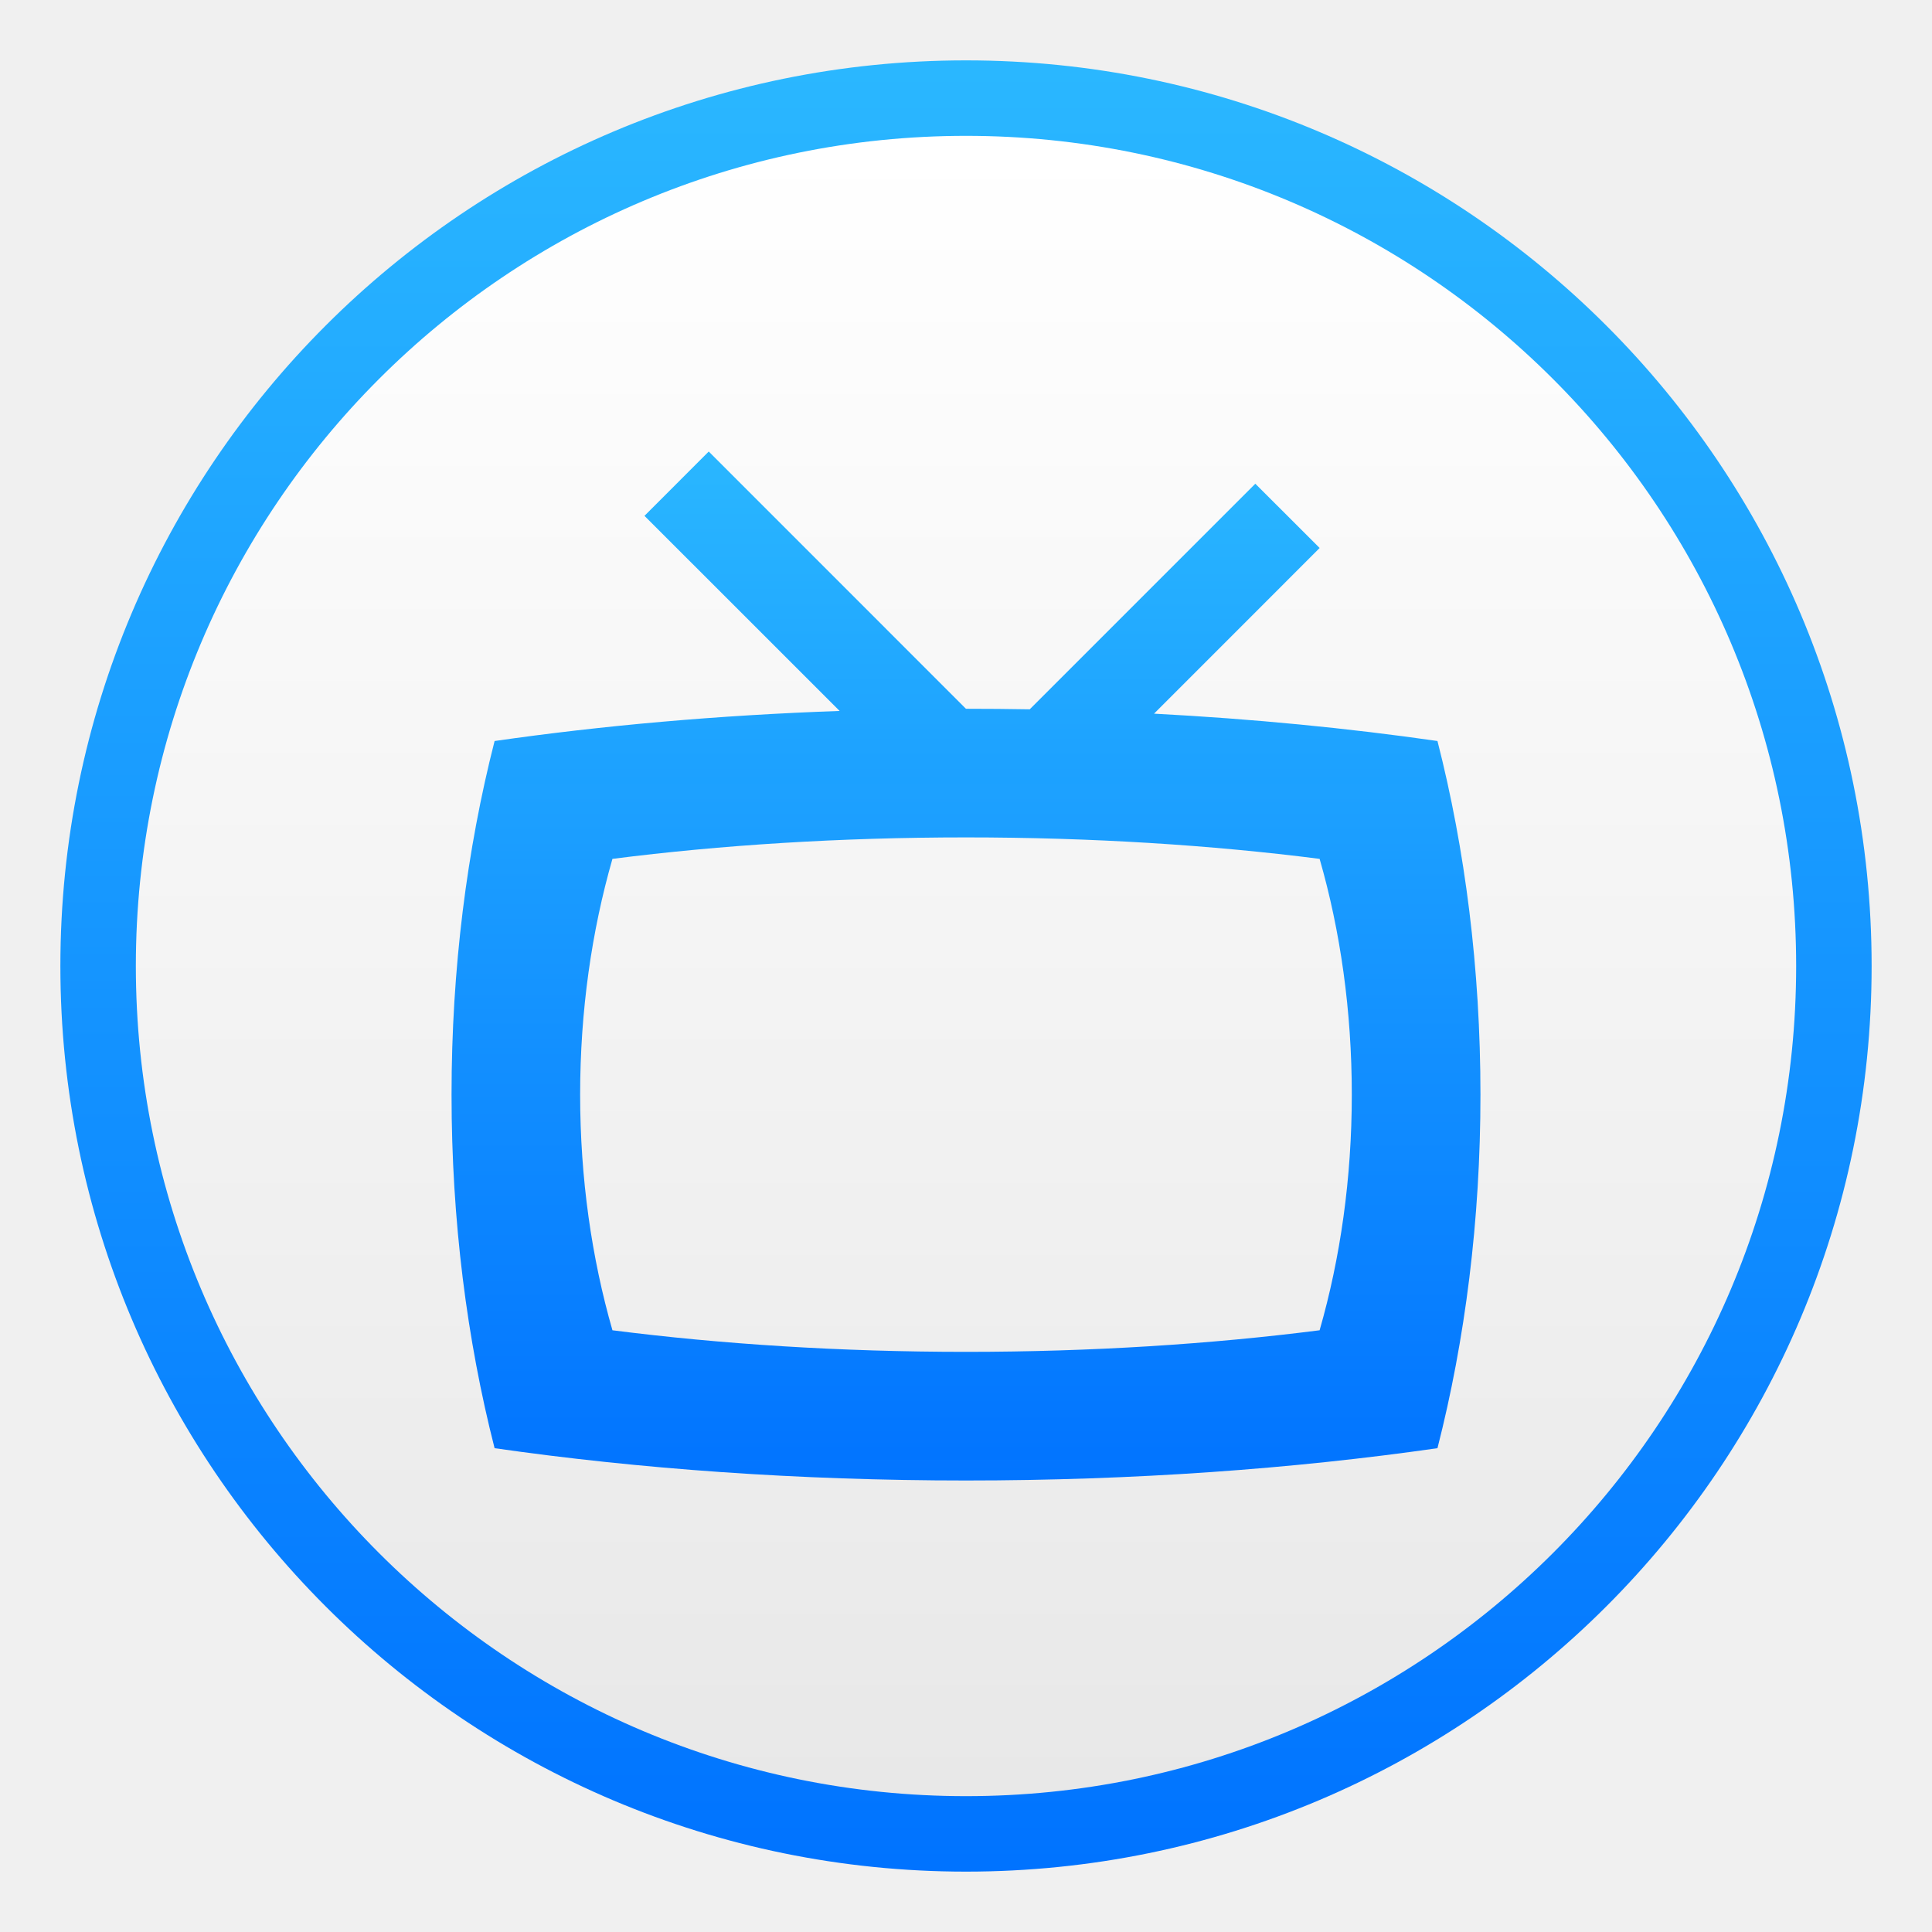
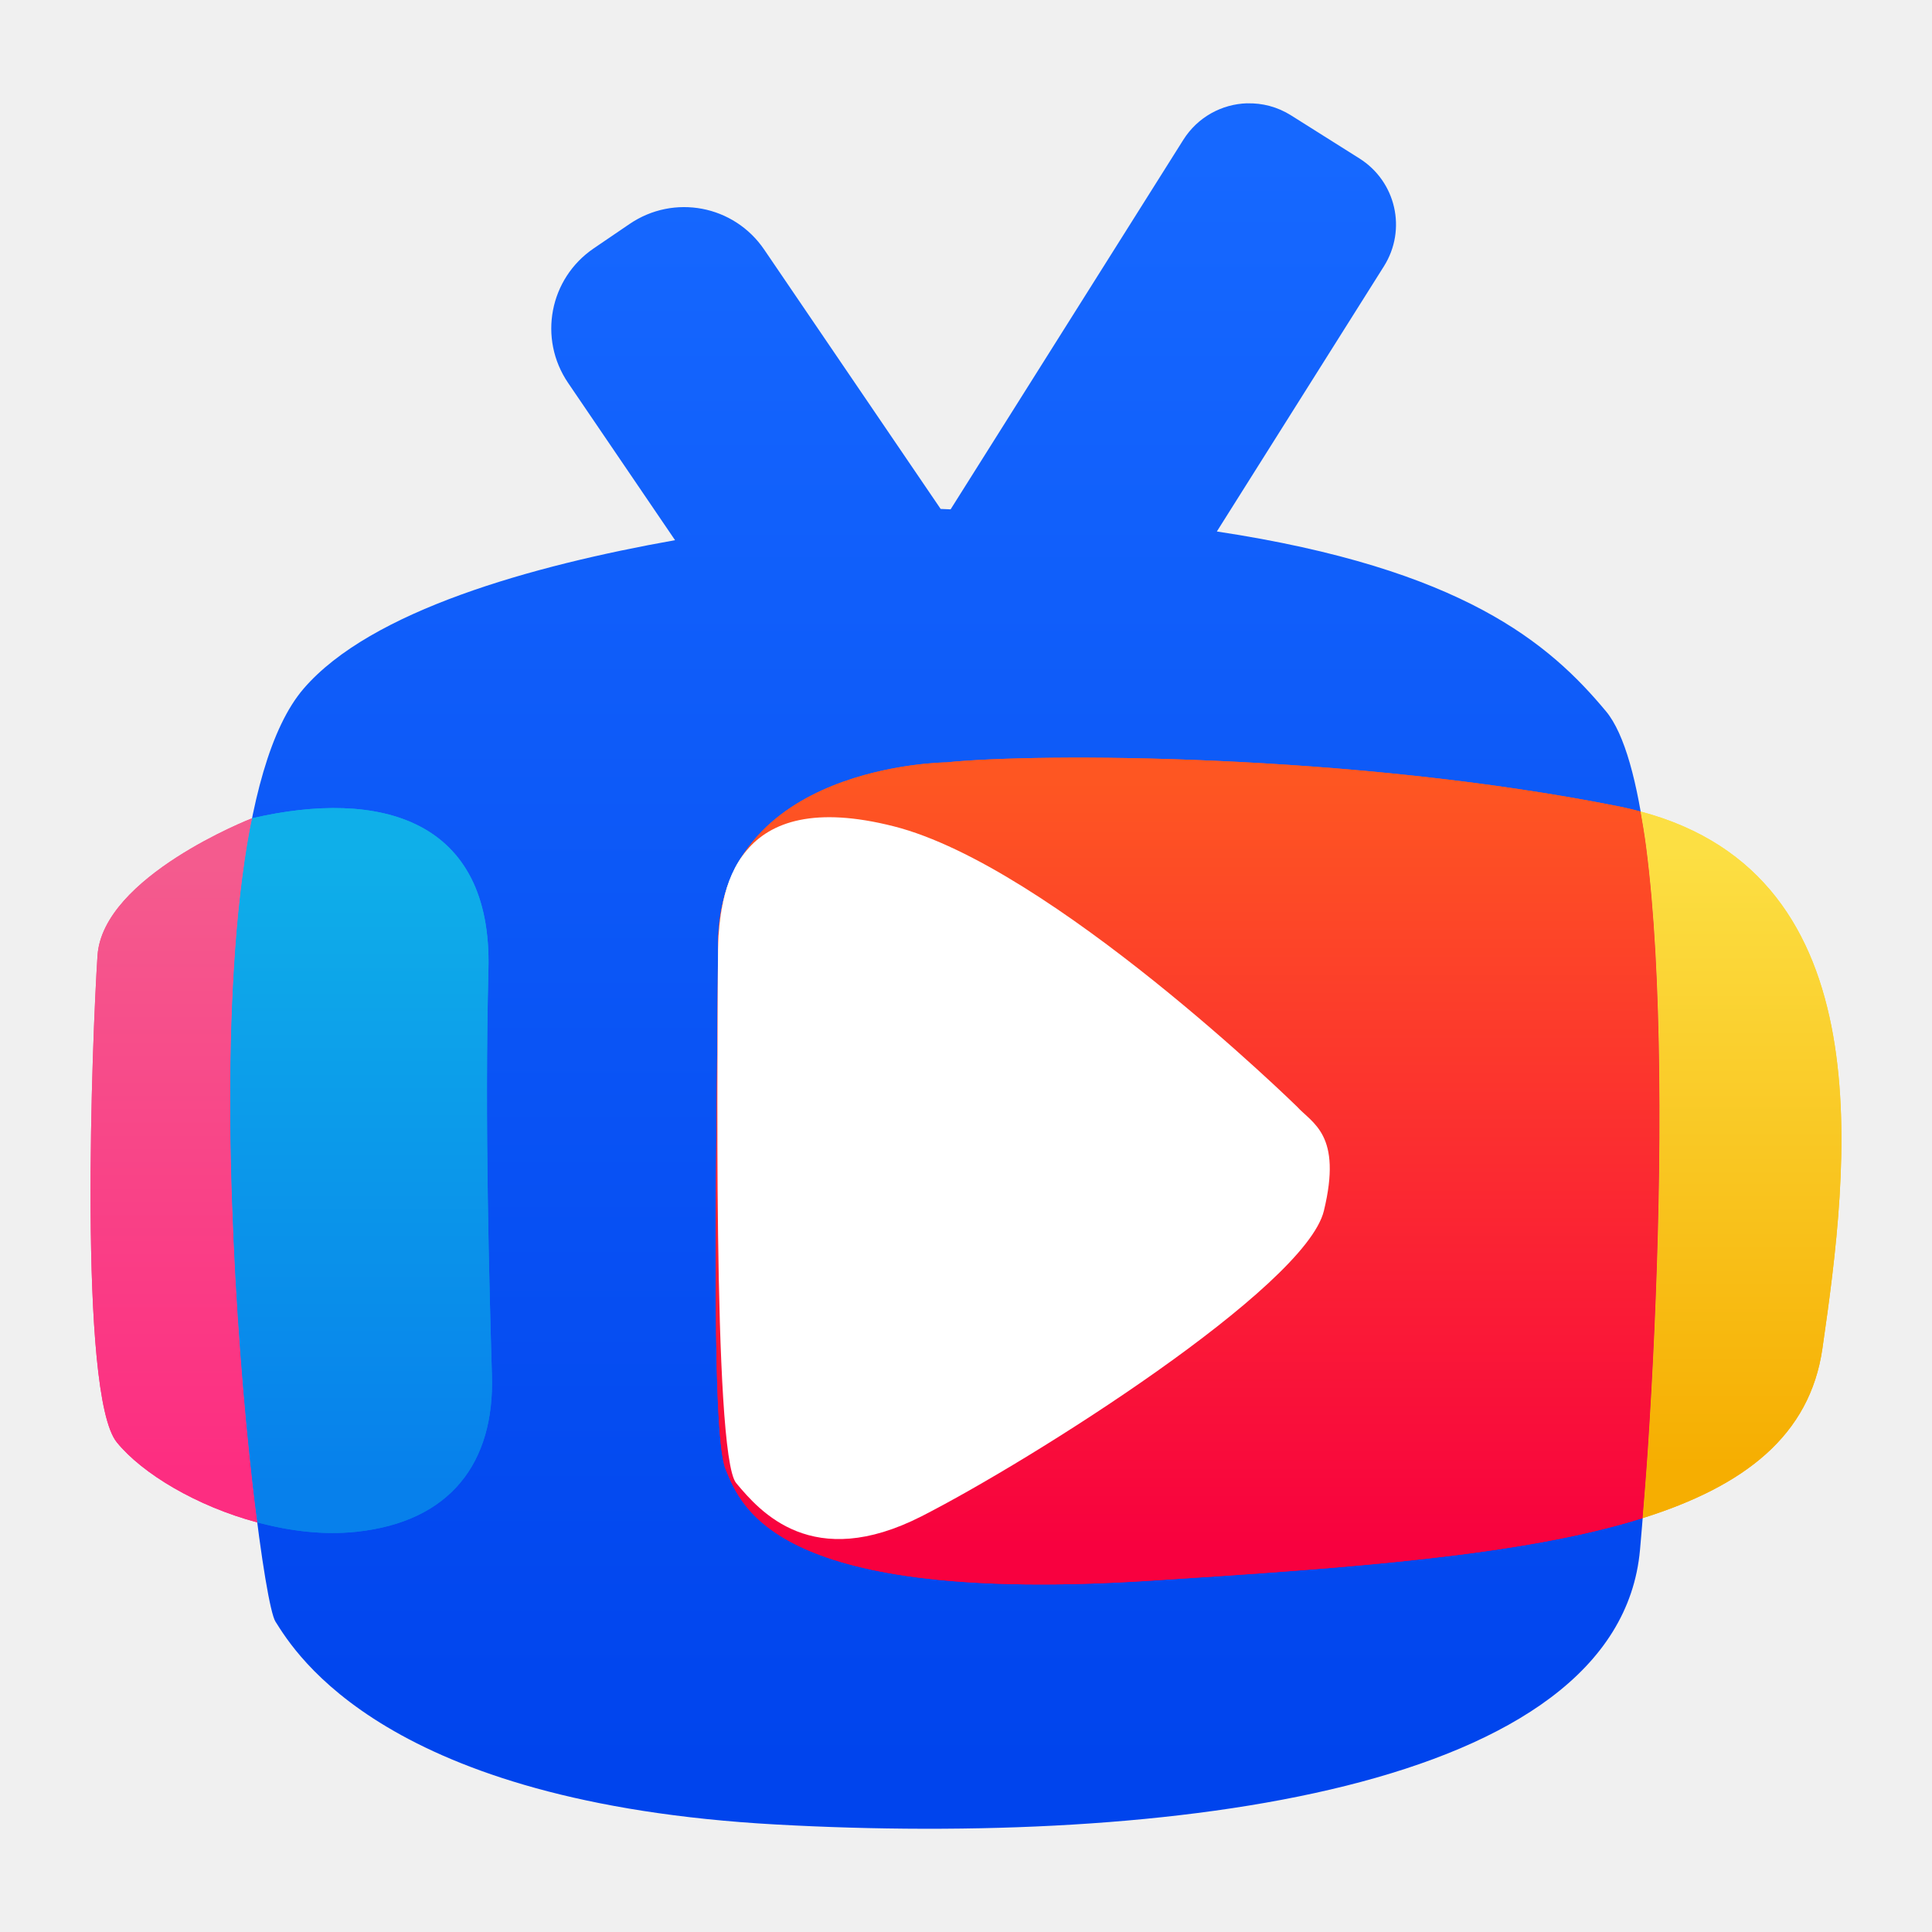
- <svg xmlns="http://www.w3.org/2000/svg" xmlns:xlink="http://www.w3.org/1999/xlink" width="64" height="64" version="1.1" id="svg73">
-   <defs id="defs29">
-     <filter id="e" x="-.051" y="-.072" width="1.103" height="1.144" color-interpolation-filters="sRGB">
-       <feGaussianBlur stdDeviation="13.102" id="feGaussianBlur4" />
-     </filter>
-     <linearGradient id="linearGradient5953" x1="31.955" x2="31.955" y1="61.868" y2="2.259" gradientUnits="userSpaceOnUse">
-       <stop stop-color="#0073ff" offset="0" id="stop7" />
-       <stop stop-color="#2ab7ff" offset="1" id="stop9" />
+ <svg xmlns="http://www.w3.org/2000/svg" width="64" height="64" version="1.1">
+   <defs>
+     <style type="text/css" />
+     <style type="text/css" />
+     <linearGradient id="linearGradient2927" x1="152.31" x2="152.31" y1="6.796" y2="58.044" gradientTransform="matrix(1.0424 0 0 1.0424 -125.83 -1.9667)" gradientUnits="userSpaceOnUse">
+       <stop stop-color="#1668ff" offset="0" />
+       <stop stop-color="#0044ed" offset="1" />
    </linearGradient>
-     <linearGradient id="linearGradient5957" x1="31.955" x2="31.955" y1="61.868" y2="2.259" gradientTransform="matrix(.91667 0 0 .91667 2.6667 2.6667)" gradientUnits="userSpaceOnUse">
-       <stop stop-color="#e8e8e8" offset="0" id="stop12" />
-       <stop stop-color="#fff" offset="1" id="stop14" />
+     <linearGradient id="linearGradient7148" x1="162.55" x2="162.55" y1="26.733" y2="51.285" gradientTransform="matrix(1.0424 0 0 1.0424 -125.83 -1.9667)" gradientUnits="userSpaceOnUse">
+       <stop stop-color="#fe5622" offset="0" />
+       <stop stop-color="#f8003f" offset="1" />
    </linearGradient>
-     <style type="text/css" id="style17" />
-     <style type="text/css" id="style19" />
-     <linearGradient id="linearGradient6094" x1="511.98" x2="511.98" y1="872.5" y2="154.58" gradientUnits="userSpaceOnUse">
-       <stop stop-color="#0074ff" offset="0" id="stop21" />
-       <stop stop-color="#2ab6ff" offset="1" id="stop23" />
+     <linearGradient id="linearGradient12556" x1="175.88" x2="175.88" y1="28.965" y2="48.461" gradientTransform="matrix(1.0424 0 0 1.0424 -125.83 -1.9667)" gradientUnits="userSpaceOnUse">
+       <stop stop-color="#fcdf43" offset="0" />
+       <stop stop-color="#f6ae01" offset="1" />
    </linearGradient>
-     <filter id="filter6116" x="-.041" y="-.058" width="1.082" height="1.116" color-interpolation-filters="sRGB">
-       <feGaussianBlur stdDeviation="17.48" id="feGaussianBlur26" />
-     </filter>
-     <linearGradient id="linearGradient5953-3" x1="31.955" x2="31.955" y1="61.868" y2="2.259" gradientUnits="userSpaceOnUse" gradientTransform="translate(-4.7900391e-6)">
-       <stop stop-color="#0073ff" offset="0" id="stop893" />
-       <stop stop-color="#2ab7ff" offset="1" id="stop895" />
+     <linearGradient id="linearGradient17810" x1="132.23" x2="132.23" y1="28.992" y2="49.082" gradientTransform="matrix(1.0424 0 0 1.0424 -125.83 -1.9667)" gradientUnits="userSpaceOnUse">
+       <stop stop-color="#0fafe9" offset="0" />
+       <stop stop-color="#0780eb" offset="1" />
    </linearGradient>
-     <linearGradient id="linearGradient5957-6" x1="31.955" x2="31.955" y1="61.868" y2="2.259" gradientTransform="matrix(0.91667,0,0,0.91667,2.666695,2.666698)" gradientUnits="userSpaceOnUse">
-       <stop stop-color="#e8e8e8" offset="0" id="stop898" />
-       <stop stop-color="#fff" offset="1" id="stop900" />
-     </linearGradient>
-     <linearGradient xlink:href="#linearGradient1249" id="linearGradient1251" x1="-51.862" y1="14.803" x2="-51.862" y2="49.02" gradientUnits="userSpaceOnUse" gradientTransform="translate(83.71582)" />
-     <linearGradient id="linearGradient1249">
-       <stop style="stop-color:#2ab7ff;stop-opacity:1" offset="0" id="stop1245" />
-       <stop style="stop-color:#0073ff;stop-opacity:0.994" offset="1" id="stop1247" />
+     <linearGradient id="linearGradient23168" x1="125.19" x2="125.19" y1="29.389" y2="48.664" gradientTransform="matrix(1.0424 0 0 1.0424 -125.83 -1.9667)" gradientUnits="userSpaceOnUse">
+       <stop stop-color="#f45b8e" offset="0" />
+       <stop stop-color="#fd2d81" offset="1" />
    </linearGradient>
  </defs>
-   <circle cx="32" cy="32" r="30" fill="url(#linearGradient5953)" id="circle917" style="fill:url(#linearGradient5953-3)" />
-   <circle cx="32" cy="32" r="27.5" fill="url(#linearGradient5957)" id="circle935" style="fill:url(#linearGradient5957-6)" />
-   <path id="rect1241" style="opacity:1;fill:url(#linearGradient1251);fill-opacity:1;stroke-linecap:round" d="m 23.478,14.957 -2.129,2.131 6.465,6.463 c -4.025,0.141 -7.867,0.484 -11.43,0.996 -0.916,3.586 -1.426,7.548 -1.426,11.713 0,4.165 0.51,8.127 1.426,11.713 4.781,0.687 10.061,1.07 15.615,1.07 5.554,0 10.838,-0.383 15.619,-1.07 0.916,-3.586 1.424,-7.548 1.424,-11.713 0,-4.165 -0.507,-8.127 -1.424,-11.713 -2.956,-0.425 -6.104,-0.733 -9.389,-0.906 l 5.486,-5.488 -2.131,-2.129 -7.473,7.473 c -0.699,-0.012 -1.405,-0.018 -2.113,-0.018 z m 8.521,12.783 c 4.165,0 8.129,0.253 11.715,0.711 0.688,2.39 1.066,5.032 1.066,7.809 0,2.777 -0.379,5.416 -1.066,7.807 -3.586,0.458 -7.549,0.715 -11.715,0.715 -4.165,0 -8.125,-0.257 -11.711,-0.715 -0.687,-2.39 -1.07,-5.03 -1.07,-7.807 0,-2.777 0.383,-5.418 1.07,-7.809 3.586,-0.458 7.545,-0.711 11.711,-0.711 z" />
+   <g>
+     <path d="m41.309 3.422c-0.831 0.026-1.633 0.452-2.111 1.211l-7.708 12.24c-0.114-0.003-0.215-0.011-0.33-0.014l-5.845-8.591c-1-1.47-2.989-1.849-4.459-0.849l-1.187 0.808c-1.47 1-1.849 2.989-0.849 4.459l3.542 5.208c-4.742 0.844-10.075 2.334-12.301 4.915-4.413 5.116-1.607 29.844-0.937 30.907 0.67 1.063 3.661 6.01 16.584 6.723 12.923 0.712 27.903-1.106 28.619-9.098 0.715-7.992 1.355-24.8-1.126-27.778-1.866-2.24-4.734-4.722-12.891-5.957l5.534-8.785c0.765-1.215 0.402-2.808-0.812-3.573l-2.262-1.425c-0.455-0.287-0.963-0.415-1.462-0.399z" fill="url(#linearGradient2927)" />
+     <path d="m8.354 27.108c-0.005 0.001-0.009 9.36e-4 -0.014 0.002 0 0-4.936 1.92-5.11 4.548-0.174 2.628-0.648 14.54 0.641 16.122 0.842 1.034 2.639 2.113 4.654 2.653-0.053-0.407-0.104-0.812-0.157-1.276-0.072-0.637-0.143-1.323-0.212-2.05-0.068-0.727-0.134-1.493-0.193-2.288-0.06-0.795-0.114-1.621-0.161-2.463-0.023-0.421-0.044-0.847-0.063-1.276s-0.036-0.862-0.051-1.297c-0.015-0.435-0.027-0.872-0.037-1.309-0.009-0.437-0.017-0.874-0.02-1.311-0.003-0.437-0.003-0.874 0-1.309s0.008-0.868 0.018-1.297c0.009-0.429 0.023-0.855 0.041-1.276 0.017-0.421 0.04-0.839 0.065-1.25 0.025-0.411 0.053-0.816 0.088-1.213 0.034-0.398 0.073-0.787 0.116-1.169 0.043-0.382 0.091-0.756 0.145-1.12 0.053-0.363 0.112-0.717 0.175-1.059 0.023-0.124 0.051-0.239 0.075-0.36z" fill="url(#linearGradient23168)" />
+     <path d="m8.354 27.108c-0.024 0.121-0.052 0.236-0.075 0.36-0.064 0.342-0.122 0.695-0.175 1.059-0.053 0.363-0.101 0.738-0.145 1.12-0.043 0.382-0.082 0.771-0.116 1.169-0.034 0.398-0.062 0.803-0.088 1.213-0.025 0.411-0.048 0.829-0.065 1.25-0.017 0.421-0.031 0.847-0.041 1.276-0.009 0.429-0.015 0.862-0.018 1.297-0.003 0.435-0.003 0.872 0 1.309 0.003 0.437 0.011 0.874 0.02 1.311 0.009 0.437 0.022 0.874 0.037 1.309 0.015 0.435 0.032 0.868 0.051 1.297s0.04 0.855 0.063 1.276c0.047 0.843 0.101 1.668 0.161 2.463 0.06 0.795 0.125 1.562 0.193 2.288 0.068 0.727 0.14 1.413 0.212 2.05 0.053 0.464 0.104 0.87 0.157 1.276 1.07 0.287 2.2 0.428 3.284 0.311 3.124-0.336 4.57-2.297 4.487-5.163-0.083-2.866-0.246-8.463-0.116-13.463 0.13-4.995-3.599-5.99-7.826-5.01z" fill="url(#linearGradient17810)" />
+     <path d="m54.41 50.291c3.393-1.065 5.544-2.745 5.959-5.615 0.876-6.055 2.089-15.646-6.026-17.794 0.065 0.369 0.129 0.742 0.183 1.152 0.069 0.53 0.129 1.091 0.181 1.68 0.052 0.588 0.095 1.203 0.13 1.838 0.036 0.635 0.063 1.291 0.083 1.963 0.021 0.672 0.035 1.358 0.043 2.054 0.007 0.697 0.01 1.405 0.006 2.115-0.004 0.711-0.014 1.424-0.028 2.138-0.014 0.714-0.034 1.428-0.057 2.134-0.023 0.706-0.051 1.404-0.081 2.091-0.061 1.373-0.135 2.697-0.216 3.927-0.056 0.847-0.116 1.573-0.177 2.317z" fill="url(#linearGradient12556)" />
+     <path d="m54.41 50.291c0.061-0.744 0.121-1.47 0.177-2.317 0.081-1.23 0.155-2.554 0.216-3.927 0.03-0.687 0.058-1.385 0.081-2.091 0.023-0.706 0.043-1.42 0.057-2.134 0.014-0.714 0.024-1.427 0.028-2.138 0.004-0.711 1e-3 -1.419-0.006-2.115-0.007-0.697-0.022-1.383-0.043-2.054-0.021-0.672-0.048-1.327-0.083-1.963s-0.079-1.25-0.13-1.838c-0.052-0.588-0.112-1.15-0.181-1.68-0.054-0.41-0.118-0.783-0.183-1.152-0.226-0.06-0.454-0.117-0.694-0.165-8.882-1.773-19.307-1.773-22.299-1.462 0 0-7.546 0.054-7.565 6.043-0.019 5.989-0.273 16.096 0.252 17.372 0.525 1.277 1.683 4.487 14.066 3.693 6.673-0.428 12.341-0.828 16.308-2.072z" fill="url(#linearGradient7148)" />
+     <path d="m42.956 36.649s-8.129-7.953-13.352-9.277c-5.223-1.324-5.82 2.014-5.82 4.3 0 2.286-0.193 16.502 0.602 17.455 0.794 0.953 2.524 2.945 6.144 1.101 3.62-1.844 12.708-7.58 13.325-10.117 0.617-2.537-0.378-2.888-0.899-3.462z" fill="#fff" />
+   </g>
+   <g>
+     <path d="m147.64 18.059s-15.956 0.801-20.189 5.709c-4.234 4.908-1.541 28.63-0.898 29.65 0.643 1.02 3.512 5.767 15.91 6.451 12.398 0.683 26.768-1.062 27.455-8.729 0.686-7.667 1.3-23.793-1.081-26.649-2.344-2.813-6.303-6.032-21.197-6.431z" />
+     <rect transform="rotate(32.203)" x="134.87" y="-79.942" width="7.535" height="19.663" ry="2.486" fill-rule="evenodd" style="paint-order:stroke fill markers" />
+     <rect transform="matrix(-.82685 .56243 .56243 .82685 0 0)" x="-111.96" y="84.949" width="7.535" height="19.663" ry="3.079" fill-rule="evenodd" style="paint-order:stroke fill markers" />
+     <path d="m125.8 27.895s-4.735 1.841-4.902 4.362c-0.167 2.521-0.623 13.948 0.614 15.466 1.236 1.518 4.618 3.168 7.615 2.845 2.997-0.322 4.386-2.204 4.306-4.954-0.079-2.749-0.237-8.119-0.112-12.916 0.125-4.798-3.461-5.749-7.521-4.804z" />
+     <path d="m147.87 26.115s-7.238 0.052-7.256 5.797c-0.018 5.745-0.262 15.442 0.242 16.667 0.504 1.225 1.614 4.304 13.493 3.542 11.879-0.762 20.499-1.405 21.363-7.375 0.864-5.97 2.072-15.527-6.448-17.228-8.521-1.701-18.522-1.702-21.393-1.403z" />
+     <path d="m159 37.046s-7.799-7.629-12.809-8.9-5.584 1.933-5.584 4.125c0 2.193-0.185 15.831 0.577 16.745 0.762 0.914 2.422 2.826 5.894 1.056 3.473-1.769 12.192-7.271 12.783-9.705 0.592-2.434-0.363-2.771-0.862-3.321z" />
+   </g>
+   <g>
+     <path d="m54.41 50.291c3.393-1.065 5.544-2.745 5.959-5.615 0.876-6.055 2.089-15.646-6.026-17.794 0.065 0.369 0.129 0.742 0.183 1.152 0.069 0.53 0.129 1.091 0.181 1.68 0.052 0.588 0.095 1.203 0.13 1.838 0.036 0.635 0.063 1.291 0.083 1.963 0.021 0.672 0.035 1.358 0.043 2.054 0.007 0.697 0.01 1.405 0.006 2.115-0.004 0.711-0.014 1.424-0.028 2.138-0.014 0.714-0.034 1.428-0.057 2.134-0.023 0.706-0.051 1.404-0.081 2.091-0.061 1.373-0.135 2.697-0.216 3.927-0.056 0.847-0.116 1.573-0.177 2.317z" fill="url(#linearGradient12556)" />
+     <path d="m54.41 50.291c0.061-0.744 0.121-1.47 0.177-2.317 0.081-1.23 0.155-2.554 0.216-3.927 0.03-0.687 0.058-1.385 0.081-2.091 0.023-0.706 0.043-1.42 0.057-2.134 0.014-0.714 0.024-1.427 0.028-2.138 0.004-0.711 1e-3 -1.419-0.006-2.115-0.007-0.697-0.022-1.383-0.043-2.054-0.021-0.672-0.048-1.327-0.083-1.963s-0.079-1.25-0.13-1.838c-0.052-0.588-0.112-1.15-0.181-1.68-0.054-0.41-0.118-0.783-0.183-1.152-0.226-0.06-0.454-0.117-0.694-0.165-8.882-1.773-19.307-1.773-22.299-1.462 0 0-7.546 0.054-7.565 6.043-0.019 5.989-0.273 16.096 0.252 17.372 0.525 1.277 1.683 4.487 14.066 3.693 6.673-0.428 12.341-0.828 16.308-2.072z" fill="url(#linearGradient7148)" />
+     <path d="m42.956 36.649s-8.129-7.953-13.352-9.277c-5.223-1.324-5.82 2.014-5.82 4.3 0 2.286-0.193 16.502 0.602 17.455 0.794 0.953 2.524 2.945 6.144 1.101 3.62-1.844 12.708-7.58 13.325-10.117 0.617-2.537-0.378-2.888-0.899-3.462z" fill="#fff" />
+     <path d="m8.354 27.108c-0.005 0.001-0.009 9.36e-4 -0.014 0.002 0 0-4.936 1.92-5.11 4.548-0.174 2.628-0.648 14.54 0.641 16.122 0.842 1.034 2.639 2.113 4.654 2.653-0.053-0.407-0.104-0.812-0.157-1.276-0.072-0.637-0.143-1.323-0.212-2.05-0.068-0.727-0.134-1.493-0.193-2.288-0.06-0.795-0.114-1.621-0.161-2.463-0.023-0.421-0.044-0.847-0.063-1.276s-0.036-0.862-0.051-1.297c-0.015-0.435-0.027-0.872-0.037-1.309-0.009-0.437-0.017-0.874-0.02-1.311-0.003-0.437-0.003-0.874 0-1.309s0.008-0.868 0.018-1.297c0.009-0.429 0.023-0.855 0.041-1.276 0.017-0.421 0.04-0.839 0.065-1.25 0.025-0.411 0.053-0.816 0.088-1.213 0.034-0.398 0.073-0.787 0.116-1.169 0.043-0.382 0.091-0.756 0.145-1.12 0.053-0.363 0.112-0.717 0.175-1.059 0.023-0.124 0.051-0.239 0.075-0.36z" fill="url(#linearGradient23168)" />
+     <path d="m8.354 27.108c-0.024 0.121-0.052 0.236-0.075 0.36-0.064 0.342-0.122 0.695-0.175 1.059-0.053 0.363-0.101 0.738-0.145 1.12-0.043 0.382-0.082 0.771-0.116 1.169-0.034 0.398-0.062 0.803-0.088 1.213-0.025 0.411-0.048 0.829-0.065 1.25-0.017 0.421-0.031 0.847-0.041 1.276-0.009 0.429-0.015 0.862-0.018 1.297-0.003 0.435-0.003 0.872 0 1.309 0.003 0.437 0.011 0.874 0.02 1.311 0.009 0.437 0.022 0.874 0.037 1.309 0.015 0.435 0.032 0.868 0.051 1.297s0.04 0.855 0.063 1.276c0.047 0.843 0.101 1.668 0.161 2.463 0.06 0.795 0.125 1.562 0.193 2.288 0.068 0.727 0.14 1.413 0.212 2.05 0.053 0.464 0.104 0.87 0.157 1.276 1.07 0.287 2.2 0.428 3.284 0.311 3.124-0.336 4.57-2.297 4.487-5.163-0.083-2.866-0.246-8.463-0.116-13.463 0.13-4.995-3.599-5.99-7.826-5.01z" fill="url(#linearGradient17810)" />
+   </g>
</svg>
